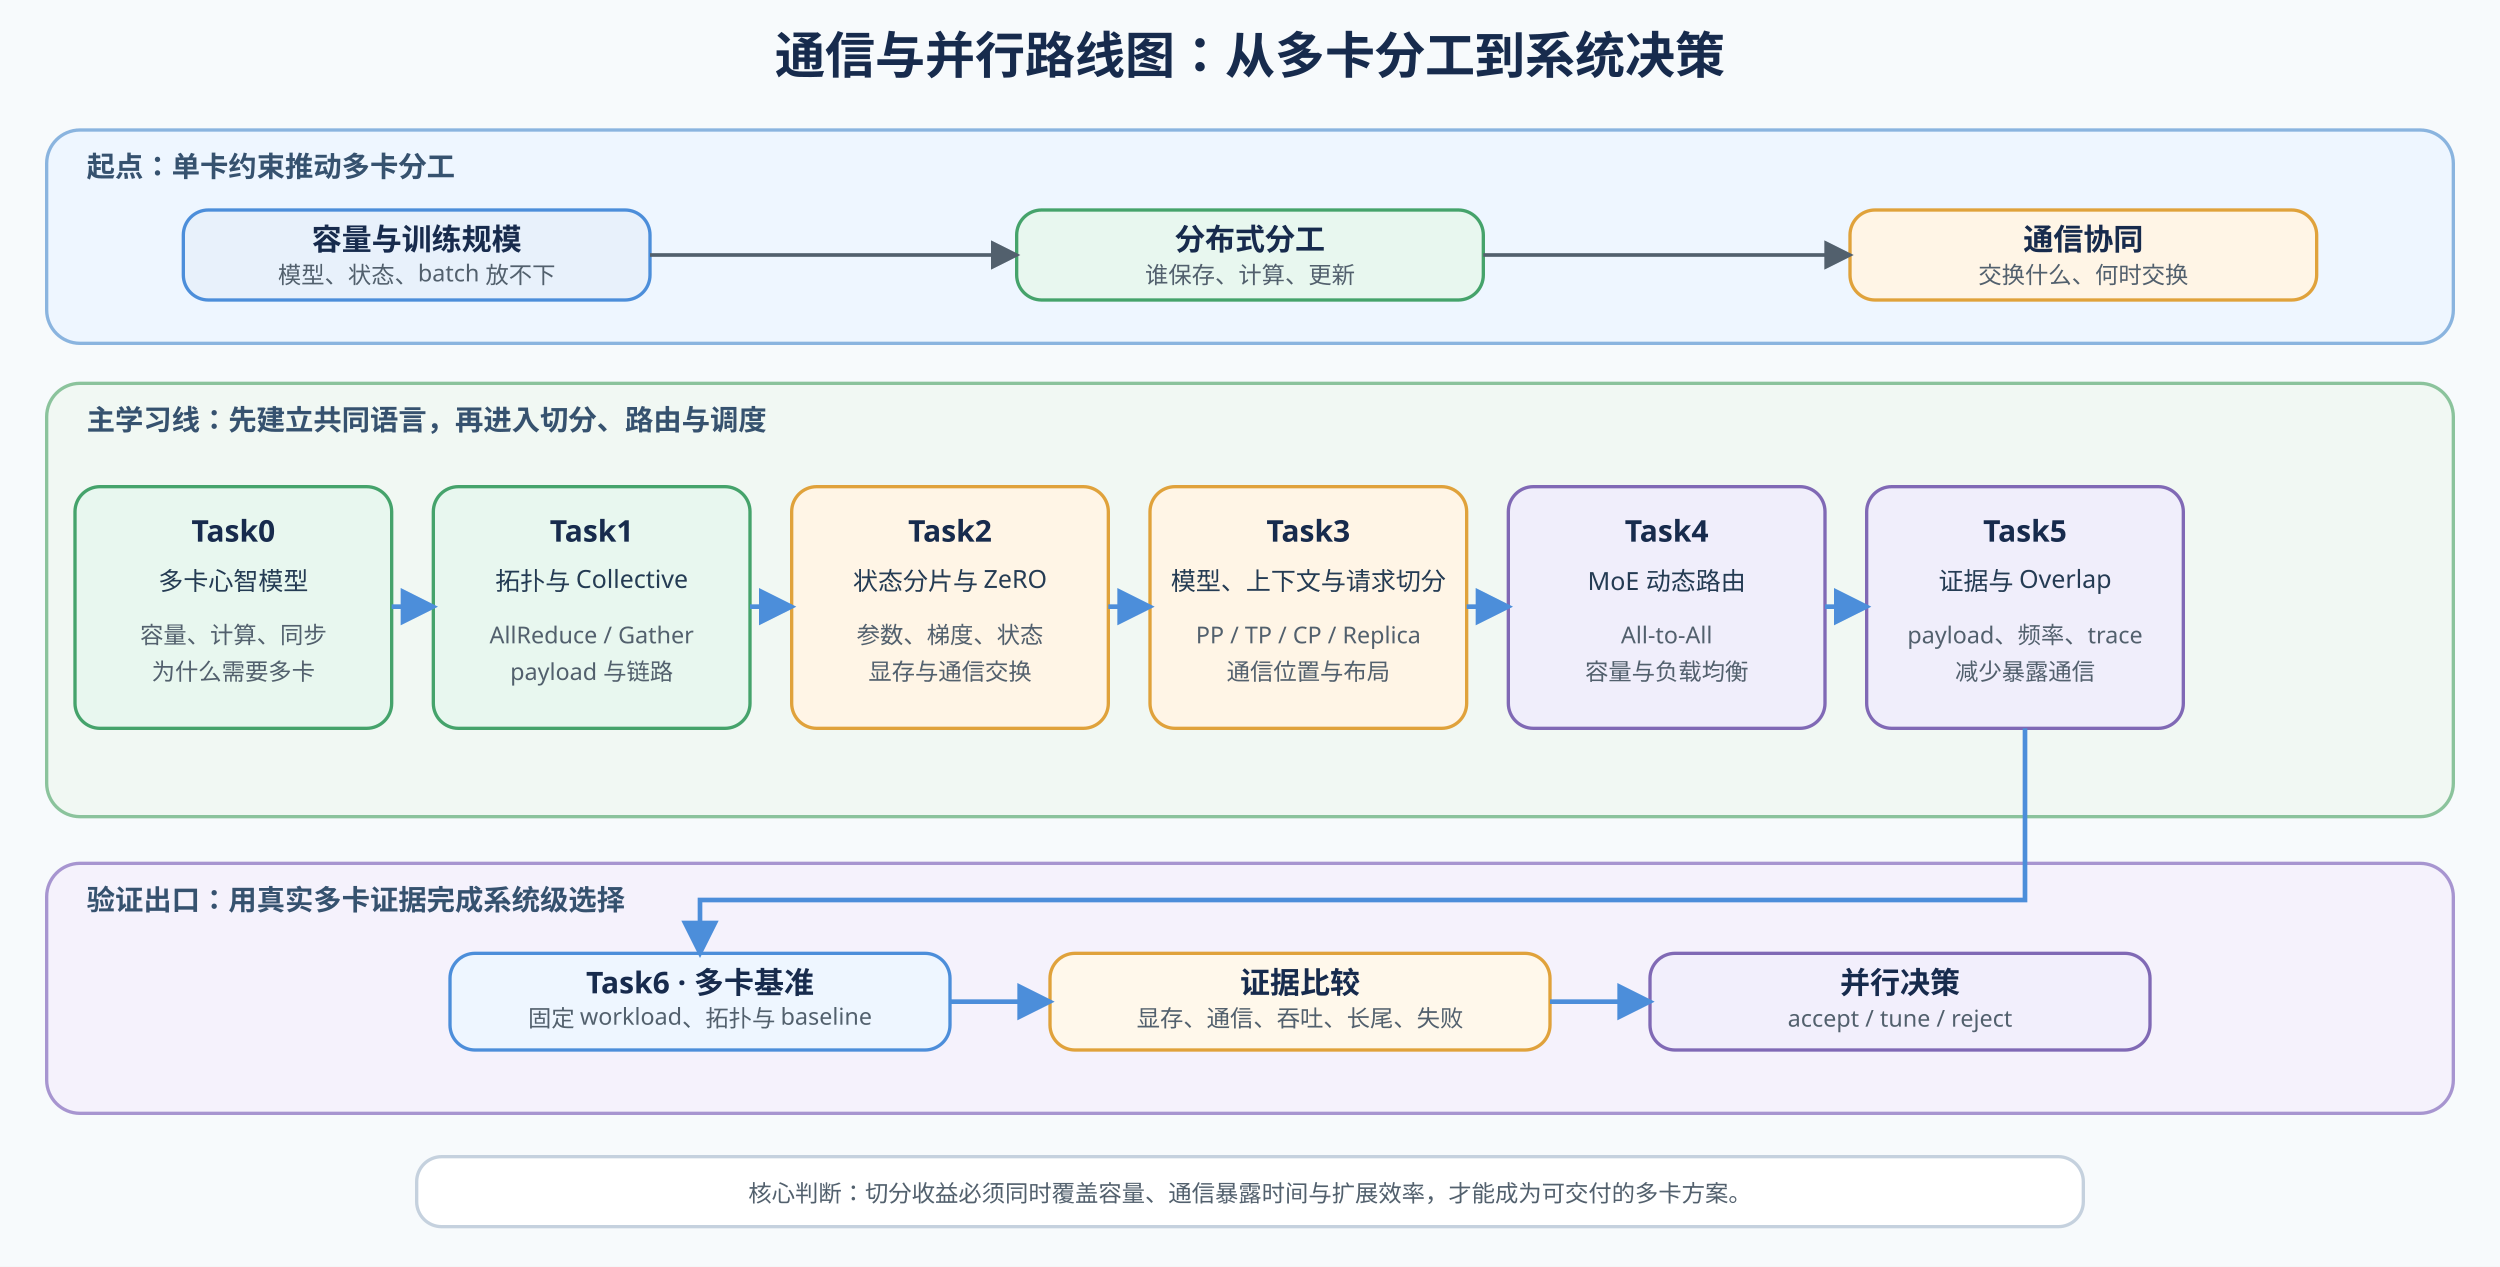
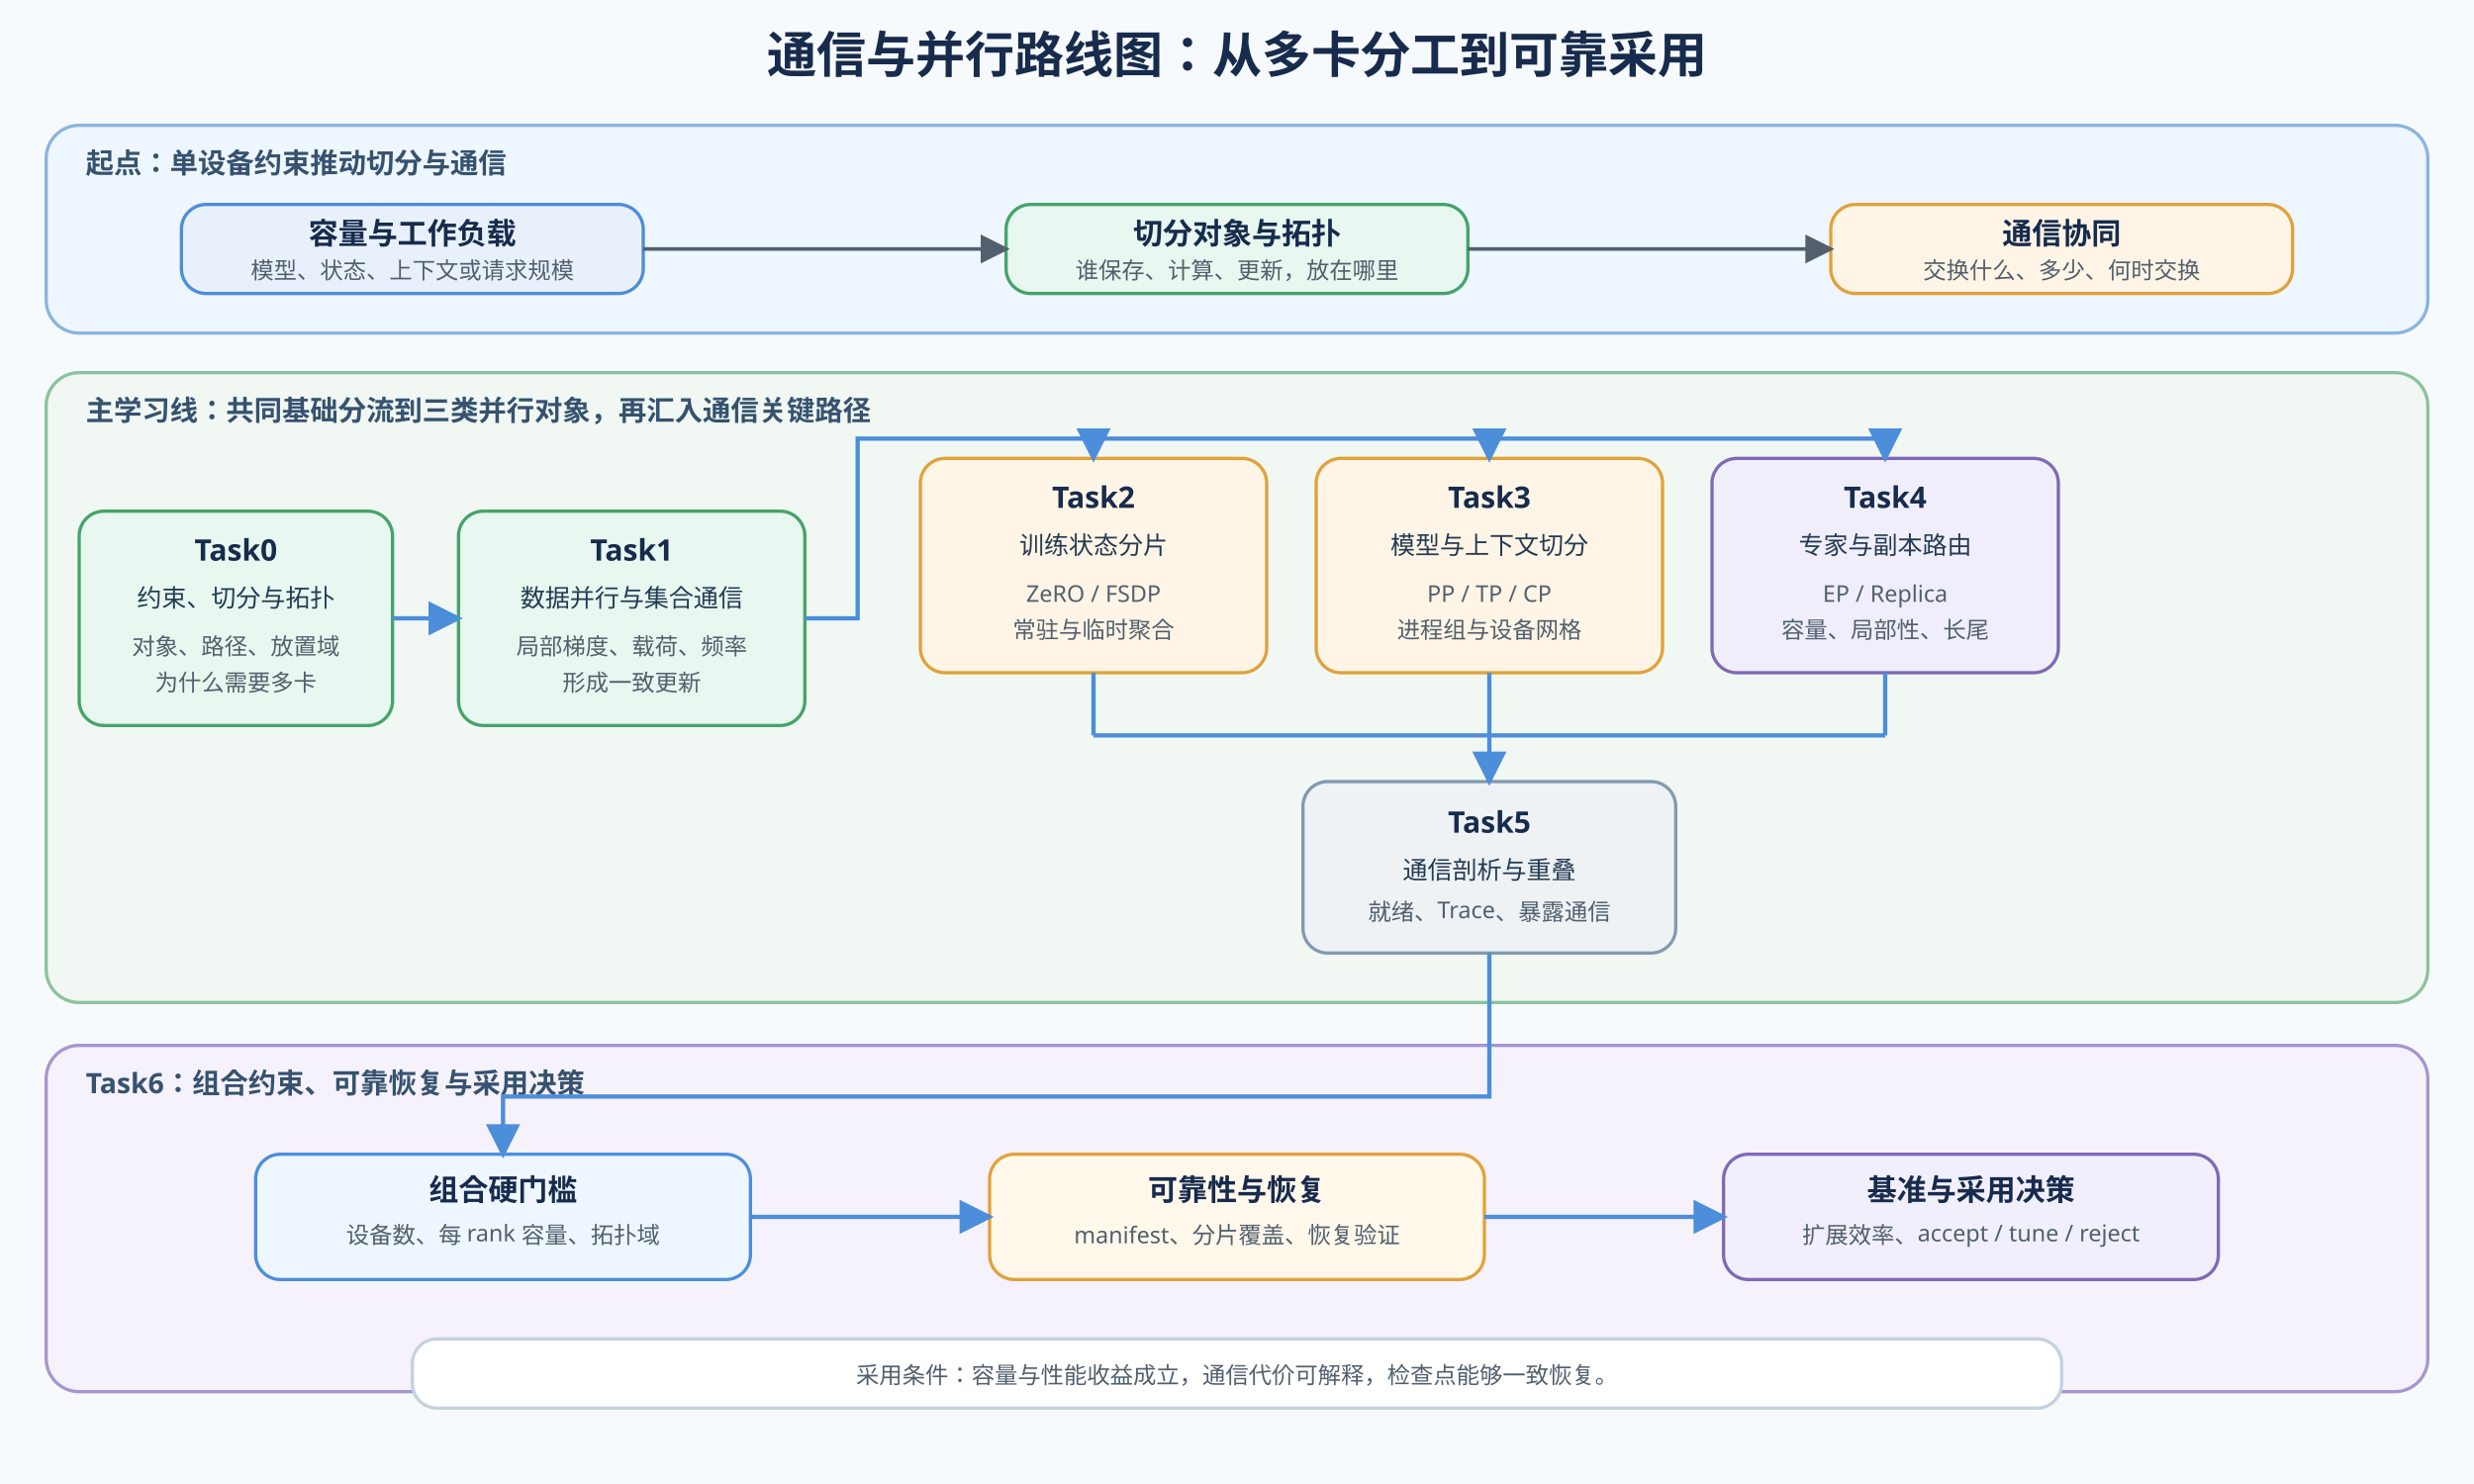
- <svg xmlns="http://www.w3.org/2000/svg" width="1500" height="760" viewBox="0 0 1500 760" role="img" aria-labelledby="title desc">
+ <svg xmlns="http://www.w3.org/2000/svg" width="1500" height="900" viewBox="0 0 1500 900" role="img" aria-labelledby="title desc">
  <defs>
    <marker id="arrow" markerWidth="8" markerHeight="8" refX="7" refY="4" orient="auto">
      <path d="M0 0 L8 4 L0 8 Z" fill="#52606d" />
    </marker>
    <marker id="blue" markerWidth="8" markerHeight="8" refX="7" refY="4" orient="auto">
      <path d="M0 0 L8 4 L0 8 Z" fill="#4c8eda" />
    </marker>
    <style>
-       .title{font:700 30px sans-serif;fill:#172b4d}.group{font:700 17px sans-serif;fill:#36526f}.task{font:700 18px sans-serif;fill:#172b4d}.text{font:15px sans-serif;fill:#243b53}.small{font:14px sans-serif;fill:#52606d}.box{stroke-width:2;rx:15}.band{stroke-width:2;rx:20}.flow{stroke:#52606d;stroke-width:2.2;fill:none;marker-end:url(#arrow)}.seq{stroke:#4c8eda;stroke-width:2.8;fill:none;marker-end:url(#blue)}
+       .title{font:700 30px sans-serif;fill:#172b4d}.group{font:700 17px sans-serif;fill:#36526f}.task{font:700 18px sans-serif;fill:#172b4d}.text{font:15px sans-serif;fill:#243b53}.small{font:14px sans-serif;fill:#52606d}.box{stroke-width:2;rx:15}.band{stroke-width:2;rx:20}.flow{stroke:#52606d;stroke-width:2.2;fill:none;marker-end:url(#arrow)}.seq{stroke:#4c8eda;stroke-width:2.6;fill:none;marker-end:url(#blue)}.bus{stroke:#4c8eda;stroke-width:2.6;fill:none}
    </style>
  </defs>
-   <rect width="1500" height="760" fill="#f7fafc" />
-   <text x="750" y="44" text-anchor="middle" class="title">通信与并行路线图：从多卡分工到系统决策</text>
-   <rect x="28" y="78" width="1444" height="128" fill="#eef6ff" stroke="#8ab4df" class="band" />
-   <text x="52" y="106" class="group">起点：单卡约束推动多卡分工</text>
-   <rect x="110" y="126" width="280" height="54" fill="#e8f1fb" stroke="#4c8eda" class="box" />
-   <text x="250" y="150" text-anchor="middle" class="task">容量与训练规模</text>
-   <text x="250" y="170" text-anchor="middle" class="small">模型、状态、batch 放不下</text>
-   <rect x="610" y="126" width="280" height="54" fill="#e8f7ef" stroke="#45a36b" class="box" />
-   <text x="750" y="150" text-anchor="middle" class="task">分布式分工</text>
-   <text x="750" y="170" text-anchor="middle" class="small">谁保存、计算、更新</text>
-   <rect x="1110" y="126" width="280" height="54" fill="#fff5e6" stroke="#e0a23b" class="box" />
-   <text x="1250" y="150" text-anchor="middle" class="task">通信协同</text>
-   <text x="1250" y="170" text-anchor="middle" class="small">交换什么、何时交换</text>
-   <path d="M390 153 H610" class="flow" />
-   <path d="M890 153 H1110" class="flow" />
-   <rect x="28" y="230" width="1444" height="260" fill="#f1f8f3" stroke="#8bc39c" class="band" />
-   <text x="52" y="258" class="group">主学习线：先建立共同语言，再进入切分、路由与调度</text>
-   <rect x="45" y="292" width="190" height="145" fill="#e8f7ef" stroke="#45a36b" class="box" />
-   <text x="140" y="325" text-anchor="middle" class="task">Task0</text>
-   <text x="140" y="354" text-anchor="middle" class="text">多卡心智模型</text>
-   <text x="140" y="386" text-anchor="middle" class="small">容量、计算、同步</text>
-   <text x="140" y="408" text-anchor="middle" class="small">为什么需要多卡</text>
-   <rect x="260" y="292" width="190" height="145" fill="#e8f7ef" stroke="#45a36b" class="box" />
-   <text x="355" y="325" text-anchor="middle" class="task">Task1</text>
-   <text x="355" y="354" text-anchor="middle" class="text">拓扑与 Collective</text>
-   <text x="355" y="386" text-anchor="middle" class="small">AllReduce / Gather</text>
-   <text x="355" y="408" text-anchor="middle" class="small">payload 与链路</text>
-   <rect x="475" y="292" width="190" height="145" fill="#fff5e6" stroke="#e0a23b" class="box" />
-   <text x="570" y="325" text-anchor="middle" class="task">Task2</text>
-   <text x="570" y="354" text-anchor="middle" class="text">状态分片与 ZeRO</text>
-   <text x="570" y="386" text-anchor="middle" class="small">参数、梯度、状态</text>
-   <text x="570" y="408" text-anchor="middle" class="small">显存与通信交换</text>
-   <rect x="690" y="292" width="190" height="145" fill="#fff5e6" stroke="#e0a23b" class="box" />
-   <text x="785" y="325" text-anchor="middle" class="task">Task3</text>
-   <text x="785" y="354" text-anchor="middle" class="text">模型、上下文与请求切分</text>
-   <text x="785" y="386" text-anchor="middle" class="small">PP / TP / CP / Replica</text>
-   <text x="785" y="408" text-anchor="middle" class="small">通信位置与布局</text>
-   <rect x="905" y="292" width="190" height="145" fill="#f0eefb" stroke="#8069b5" class="box" />
-   <text x="1000" y="325" text-anchor="middle" class="task">Task4</text>
-   <text x="1000" y="354" text-anchor="middle" class="text">MoE 动态路由</text>
-   <text x="1000" y="386" text-anchor="middle" class="small">All-to-All</text>
-   <text x="1000" y="408" text-anchor="middle" class="small">容量与负载均衡</text>
-   <rect x="1120" y="292" width="190" height="145" fill="#f0eefb" stroke="#8069b5" class="box" />
-   <text x="1215" y="325" text-anchor="middle" class="task">Task5</text>
-   <text x="1215" y="354" text-anchor="middle" class="text">证据与 Overlap</text>
-   <text x="1215" y="386" text-anchor="middle" class="small">payload、频率、trace</text>
-   <text x="1215" y="408" text-anchor="middle" class="small">减少暴露通信</text>
-   <path d="M235 364 H260" class="seq" />
-   <path d="M450 364 H475" class="seq" />
-   <path d="M665 364 H690" class="seq" />
-   <path d="M880 364 H905" class="seq" />
-   <path d="M1095 364 H1120" class="seq" />
-   <rect x="28" y="518" width="1444" height="150" fill="#f5f2fc" stroke="#a795d0" class="band" />
-   <text x="52" y="546" class="group">验证出口：用真实多卡证据完成系统级选择</text>
-   <rect x="270" y="572" width="300" height="58" fill="#eef6ff" stroke="#4c8eda" class="box" />
-   <text x="420" y="596" text-anchor="middle" class="task">Task6 · 多卡基准</text>
-   <text x="420" y="616" text-anchor="middle" class="small">固定 workload、拓扑与 baseline</text>
-   <rect x="630" y="572" width="300" height="58" fill="#fff8eb" stroke="#e0a23b" class="box" />
-   <text x="780" y="596" text-anchor="middle" class="task">证据比较</text>
-   <text x="780" y="616" text-anchor="middle" class="small">显存、通信、吞吐、长尾、失败</text>
-   <rect x="990" y="572" width="300" height="58" fill="#f2effc" stroke="#8069b5" class="box" />
-   <text x="1140" y="596" text-anchor="middle" class="task">并行决策</text>
-   <text x="1140" y="616" text-anchor="middle" class="small">accept / tune / reject</text>
-   <path d="M1215 437 V540 H420 V572" class="seq" />
-   <path d="M570 601 H630" class="seq" />
-   <path d="M930 601 H990" class="seq" />
-   <rect x="250" y="694" width="1000" height="42" fill="#fff" stroke="#c5d1de" class="box" />
-   <text x="750" y="721" text-anchor="middle" class="small">核心判断：切分收益必须同时覆盖容量、通信暴露时间与扩展效率，才能成为可交付的多卡方案。</text>
+   <rect width="1500" height="900" fill="#f7fafc" />
+   <text x="750" y="44" text-anchor="middle" class="title">通信与并行路线图：从多卡分工到可靠采用</text>
+   <rect x="28" y="76" width="1444" height="126" fill="#eef6ff" stroke="#8ab4df" class="band" />
+   <text x="52" y="105" class="group">起点：单设备约束推动切分与通信</text>
+   <rect x="110" y="124" width="280" height="54" fill="#e8f1fb" stroke="#4c8eda" class="box" />
+   <text x="250" y="148" text-anchor="middle" class="task">容量与工作负载</text>
+   <text x="250" y="169" text-anchor="middle" class="small">模型、状态、上下文或请求规模</text>
+   <rect x="610" y="124" width="280" height="54" fill="#e8f7ef" stroke="#45a36b" class="box" />
+   <text x="750" y="148" text-anchor="middle" class="task">切分对象与拓扑</text>
+   <text x="750" y="169" text-anchor="middle" class="small">谁保存、计算、更新，放在哪里</text>
+   <rect x="1110" y="124" width="280" height="54" fill="#fff5e6" stroke="#e0a23b" class="box" />
+   <text x="1250" y="148" text-anchor="middle" class="task">通信协同</text>
+   <text x="1250" y="169" text-anchor="middle" class="small">交换什么、多少、何时交换</text>
+   <path d="M390 151 H610" class="flow" />
+   <path d="M890 151 H1110" class="flow" />
+   <rect x="28" y="226" width="1444" height="382" fill="#f1f8f3" stroke="#8bc39c" class="band" />
+   <text x="52" y="255" class="group">主学习线：共同基础分流到三类并行对象，再汇入通信关键路径</text>
+   <rect x="48" y="310" width="190" height="130" fill="#e8f7ef" stroke="#45a36b" class="box" />
+   <text x="143" y="340" text-anchor="middle" class="task">Task0</text>
+   <text x="143" y="368" text-anchor="middle" class="text">约束、切分与拓扑</text>
+   <text x="143" y="397" text-anchor="middle" class="small">对象、路径、放置域</text>
+   <text x="143" y="419" text-anchor="middle" class="small">为什么需要多卡</text>
+   <rect x="278" y="310" width="210" height="130" fill="#e8f7ef" stroke="#45a36b" class="box" />
+   <text x="383" y="340" text-anchor="middle" class="task">Task1</text>
+   <text x="383" y="368" text-anchor="middle" class="text">数据并行与集合通信</text>
+   <text x="383" y="397" text-anchor="middle" class="small">局部梯度、载荷、频率</text>
+   <text x="383" y="419" text-anchor="middle" class="small">形成一致更新</text>
+   <path d="M238 375 H278" class="seq" />
+   <rect x="558" y="278" width="210" height="130" fill="#fff5e6" stroke="#e0a23b" class="box" />
+   <text x="663" y="308" text-anchor="middle" class="task">Task2</text>
+   <text x="663" y="336" text-anchor="middle" class="text">训练状态分片</text>
+   <text x="663" y="365" text-anchor="middle" class="small">ZeRO / FSDP</text>
+   <text x="663" y="387" text-anchor="middle" class="small">常驻与临时聚合</text>
+   <rect x="798" y="278" width="210" height="130" fill="#fff5e6" stroke="#e0a23b" class="box" />
+   <text x="903" y="308" text-anchor="middle" class="task">Task3</text>
+   <text x="903" y="336" text-anchor="middle" class="text">模型与上下文切分</text>
+   <text x="903" y="365" text-anchor="middle" class="small">PP / TP / CP</text>
+   <text x="903" y="387" text-anchor="middle" class="small">进程组与设备网格</text>
+   <rect x="1038" y="278" width="210" height="130" fill="#f0eefb" stroke="#8069b5" class="box" />
+   <text x="1143" y="308" text-anchor="middle" class="task">Task4</text>
+   <text x="1143" y="336" text-anchor="middle" class="text">专家与副本路由</text>
+   <text x="1143" y="365" text-anchor="middle" class="small">EP / Replica</text>
+   <text x="1143" y="387" text-anchor="middle" class="small">容量、局部性、长尾</text>
+   <path d="M488 375 H520 V266 H1143" class="bus" />
+   <path d="M663 266 V278" class="seq" />
+   <path d="M903 266 V278" class="seq" />
+   <path d="M1143 266 V278" class="seq" />
+   <rect x="790" y="474" width="226" height="104" fill="#eef2f5" stroke="#829ab1" class="box" />
+   <text x="903" y="505" text-anchor="middle" class="task">Task5</text>
+   <text x="903" y="533" text-anchor="middle" class="text">通信剖析与重叠</text>
+   <text x="903" y="558" text-anchor="middle" class="small">就绪、Trace、暴露通信</text>
+   <path d="M663 408 V446" class="bus" />
+   <path d="M903 408 V446" class="bus" />
+   <path d="M1143 408 V446" class="bus" />
+   <path d="M663 446 H1143" class="bus" />
+   <path d="M903 446 V474" class="seq" />
+   <rect x="28" y="634" width="1444" height="210" fill="#f5f2fc" stroke="#a795d0" class="band" />
+   <text x="52" y="663" class="group">Task6：组合约束、可靠恢复与采用决策</text>
+   <rect x="155" y="700" width="300" height="76" fill="#eef6ff" stroke="#4c8eda" class="box" />
+   <text x="305" y="728" text-anchor="middle" class="task">组合硬门槛</text>
+   <text x="305" y="754" text-anchor="middle" class="small">设备数、每 rank 容量、拓扑域</text>
+   <rect x="600" y="700" width="300" height="76" fill="#fff8eb" stroke="#e0a23b" class="box" />
+   <text x="750" y="728" text-anchor="middle" class="task">可靠性与恢复</text>
+   <text x="750" y="754" text-anchor="middle" class="small">manifest、分片覆盖、恢复验证</text>
+   <rect x="1045" y="700" width="300" height="76" fill="#f2effc" stroke="#8069b5" class="box" />
+   <text x="1195" y="728" text-anchor="middle" class="task">基准与采用决策</text>
+   <text x="1195" y="754" text-anchor="middle" class="small">扩展效率、accept / tune / reject</text>
+   <path d="M903 578 V665 H305 V700" class="seq" />
+   <path d="M455 738 H600" class="seq" />
+   <path d="M900 738 H1045" class="seq" />
+   <rect x="250" y="812" width="1000" height="42" fill="#fff" stroke="#c5d1de" class="box" />
+   <text x="750" y="839" text-anchor="middle" class="small">采用条件：容量与性能收益成立，通信代价可解释，检查点能够一致恢复。</text>
</svg>
